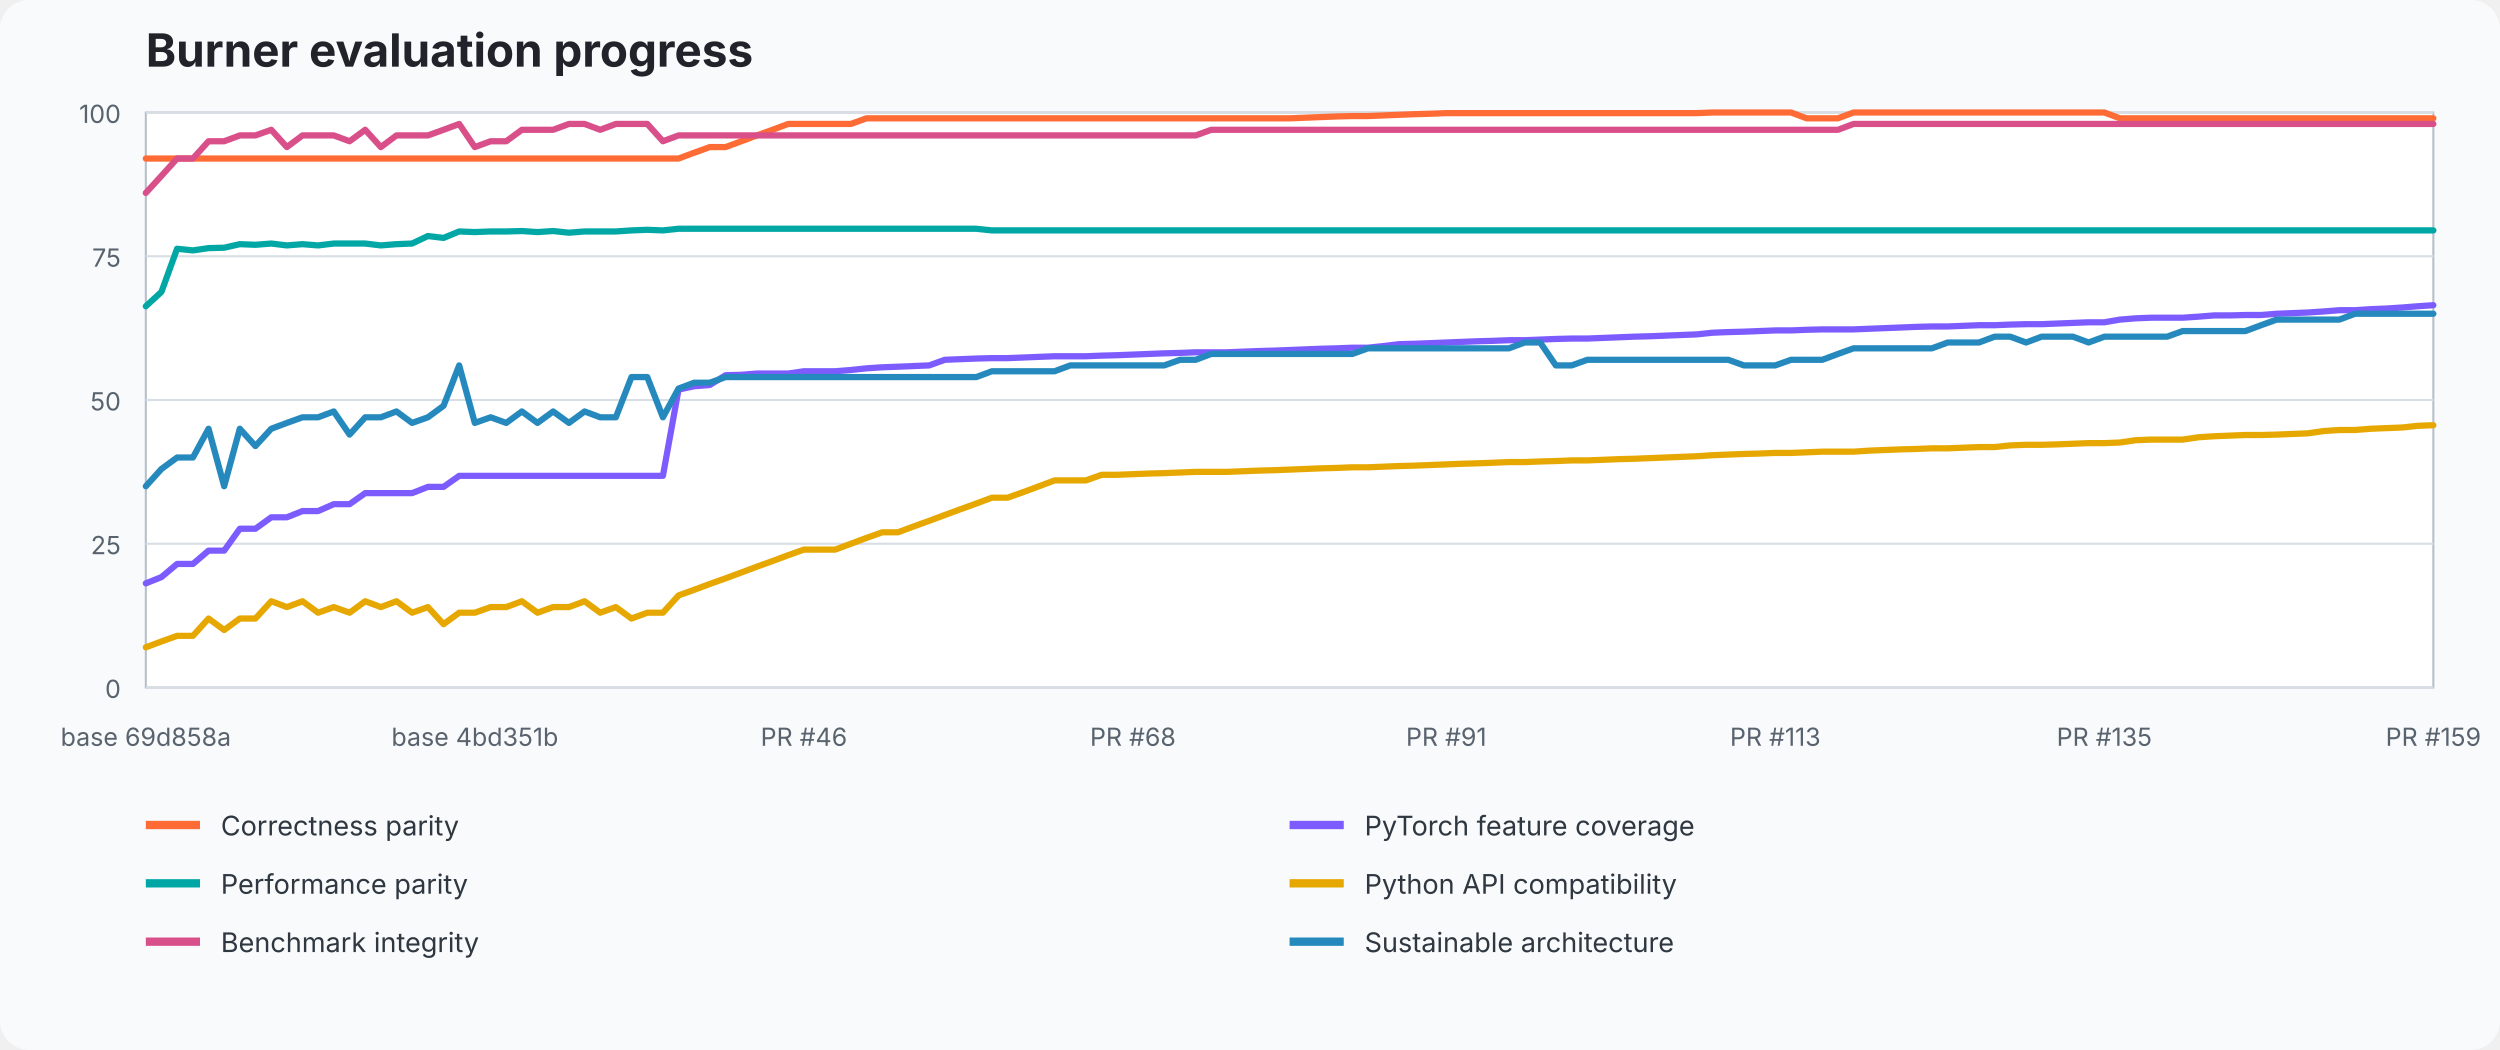
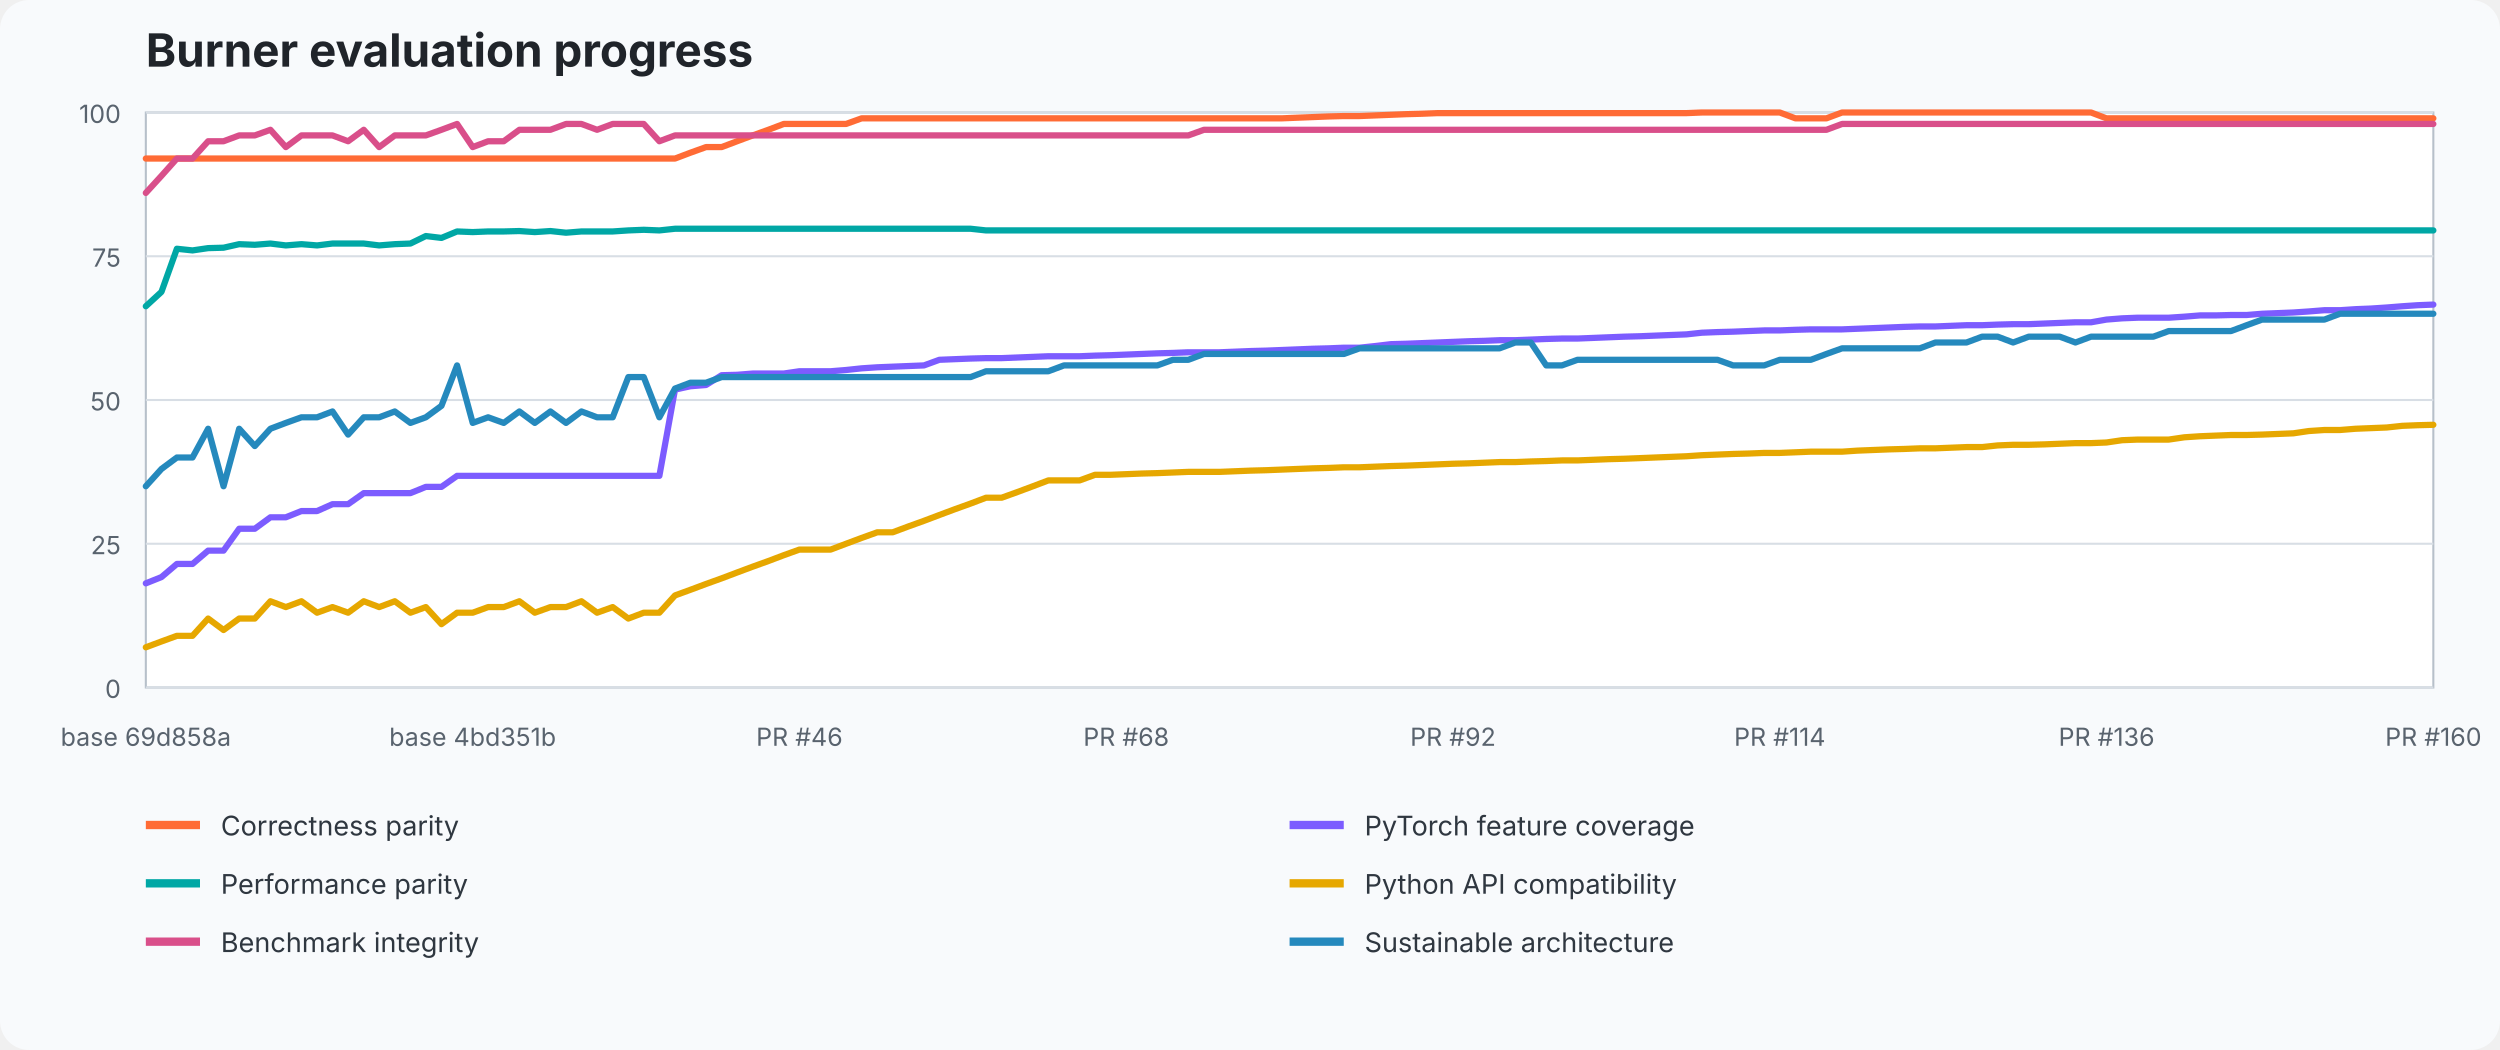
<svg xmlns="http://www.w3.org/2000/svg" width="1200" height="504" viewBox="0 0 1200 504" role="img" aria-labelledby="title desc">
  <style>text{font-family:ui-sans-serif,system-ui,-apple-system,BlinkMacSystemFont,"Segoe UI",sans-serif}.title{font-size:22px;font-weight:700;fill:#20242a}.axis{font-size:12px;fill:#59636e}.legend{font-size:13px;fill:#2f3740}.grid{stroke:#d8dee5;stroke-width:1}.plot{fill:#fff;stroke:#b7c0ca}</style>
  <rect width="100%" height="100%" fill="#f8fafc" rx="14" />
  <text x="70" y="32" class="title">Burner evaluation progress</text>
  <rect x="70" y="54" width="1098" height="276" class="plot" />
  <line x1="70" y1="330" x2="1168" y2="330" class="grid" />
  <text x="58" y="335" text-anchor="end" class="axis">0</text>
  <line x1="70" y1="261" x2="1168" y2="261" class="grid" />
  <text x="58" y="266" text-anchor="end" class="axis">25</text>
  <line x1="70" y1="192" x2="1168" y2="192" class="grid" />
  <text x="58" y="197" text-anchor="end" class="axis">50</text>
  <line x1="70" y1="123" x2="1168" y2="123" class="grid" />
  <text x="58" y="128" text-anchor="end" class="axis">75</text>
  <line x1="70" y1="54" x2="1168" y2="54" class="grid" />
  <text x="58" y="59" text-anchor="end" class="axis">100</text>
-   <polyline points="70.0,76.1 77.5,76.1 85.0,76.1 92.6,76.1 100.1,76.1 107.6,76.1 115.1,76.1 122.6,76.1 130.2,76.1 137.7,76.1 145.2,76.1 152.7,76.1 160.2,76.1 167.8,76.1 175.3,76.1 182.8,76.1 190.3,76.1 197.8,76.1 205.4,76.1 212.9,76.1 220.4,76.1 227.9,76.1 235.5,76.1 243.0,76.1 250.5,76.1 258.0,76.1 265.5,76.1 273.1,76.1 280.6,76.1 288.1,76.1 295.6,76.1 303.1,76.1 310.7,76.1 318.2,76.1 325.7,76.1 333.2,73.3 340.7,70.6 348.3,70.6 355.8,67.8 363.3,65.0 370.8,62.3 378.3,59.5 385.9,59.5 393.4,59.5 400.9,59.5 408.4,59.5 415.9,56.8 423.5,56.8 431.0,56.8 438.5,56.8 446.0,56.8 453.5,56.8 461.1,56.8 468.6,56.8 476.1,56.8 483.6,56.8 491.2,56.8 498.7,56.8 506.2,56.8 513.7,56.8 521.2,56.8 528.8,56.8 536.3,56.8 543.8,56.8 551.3,56.8 558.8,56.8 566.4,56.8 573.9,56.8 581.4,56.8 588.9,56.8 596.4,56.8 604.0,56.8 611.5,56.8 619.0,56.8 626.5,56.5 634.0,56.2 641.6,55.9 649.1,55.7 656.6,55.7 664.1,55.4 671.6,55.1 679.2,54.8 686.7,54.6 694.2,54.3 701.7,54.3 709.2,54.3 716.8,54.3 724.3,54.3 731.8,54.3 739.3,54.3 746.8,54.3 754.4,54.3 761.9,54.3 769.4,54.3 776.9,54.3 784.5,54.3 792.0,54.3 799.5,54.3 807.0,54.3 814.5,54.3 822.1,54.0 829.6,54.0 837.1,54.0 844.6,54.0 852.1,54.0 859.7,54.0 867.2,56.8 874.7,56.8 882.2,56.8 889.7,54.0 897.3,54.0 904.8,54.0 912.3,54.0 919.8,54.0 927.3,54.0 934.9,54.0 942.4,54.0 949.9,54.0 957.4,54.0 964.9,54.0 972.5,54.0 980.0,54.0 987.5,54.0 995.0,54.0 1002.5,54.0 1010.1,54.0 1017.6,56.8 1025.1,56.8 1032.6,56.8 1040.2,56.8 1047.7,56.8 1055.2,56.8 1062.7,56.8 1070.2,56.8 1077.8,56.8 1085.3,56.8 1092.8,56.8 1100.3,56.8 1107.8,56.8 1115.4,56.8 1122.9,56.8 1130.4,56.8 1137.9,56.8 1145.4,56.8 1153.0,56.8 1160.5,56.8 1168.0,56.8" fill="none" stroke="#ff6b35" stroke-width="3" stroke-linejoin="round" stroke-linecap="round" />
-   <polyline points="70.0,280.0 77.5,277.0 85.0,270.7 92.6,270.7 100.1,264.3 107.6,264.3 115.1,253.8 122.6,253.8 130.2,248.3 137.7,248.3 145.2,245.3 152.7,245.3 160.2,242.0 167.8,242.0 175.3,236.7 182.8,236.7 190.3,236.7 197.8,236.7 205.4,233.7 212.9,233.7 220.4,228.4 227.9,228.4 235.5,228.4 243.0,228.4 250.5,228.4 258.0,228.4 265.5,228.4 273.1,228.4 280.6,228.4 288.1,228.4 295.6,228.4 303.1,228.4 310.7,228.4 318.2,228.4 325.7,187.0 333.2,185.4 340.7,184.8 348.3,180.1 355.8,179.9 363.3,179.3 370.8,179.3 378.3,179.3 385.9,178.2 393.4,178.2 400.9,178.2 408.4,177.6 415.9,176.8 423.5,176.3 431.0,176.0 438.5,175.7 446.0,175.4 453.5,172.7 461.1,172.4 468.6,172.1 476.1,171.9 483.6,171.9 491.2,171.6 498.7,171.3 506.2,171.0 513.7,171.0 521.2,171.0 528.8,170.7 536.3,170.5 543.8,170.2 551.3,169.9 558.8,169.6 566.4,169.4 573.9,169.1 581.4,169.1 588.9,169.1 596.4,168.8 604.0,168.5 611.5,168.3 619.0,168.0 626.5,167.7 634.0,167.4 641.6,167.2 649.1,166.9 656.6,166.9 664.1,166.1 671.6,165.2 679.2,165.0 686.7,164.7 694.2,164.4 701.7,164.1 709.2,163.8 716.8,163.6 724.3,163.3 731.8,163.3 739.3,163.0 746.8,162.7 754.4,162.5 761.9,162.5 769.4,162.2 776.9,161.9 784.5,161.6 792.0,161.4 799.5,161.1 807.0,160.8 814.5,160.5 822.1,159.7 829.6,159.4 837.1,159.2 844.6,158.9 852.1,158.6 859.7,158.6 867.2,158.3 874.7,158.1 882.2,158.1 889.7,158.1 897.3,157.8 904.8,157.5 912.3,157.2 919.8,156.9 927.3,156.7 934.9,156.7 942.4,156.4 949.9,156.1 957.4,156.1 964.9,155.8 972.5,155.6 980.0,155.6 987.5,155.3 995.0,155.0 1002.5,154.7 1010.1,154.7 1017.6,153.4 1025.1,152.8 1032.6,152.5 1040.2,152.5 1047.7,152.5 1055.2,152.0 1062.7,151.4 1070.2,151.4 1077.8,151.2 1085.3,151.2 1092.8,150.6 1100.3,150.3 1107.8,150.0 1115.4,149.5 1122.9,148.9 1130.4,148.9 1137.9,148.4 1145.4,148.1 1153.0,147.6 1160.5,147.0 1168.0,146.5" fill="none" stroke="#7c5cff" stroke-width="3" stroke-linejoin="round" stroke-linecap="round" />
-   <polyline points="70.0,147.0 77.5,140.1 85.0,119.4 92.6,120.2 100.1,119.1 107.6,118.9 115.1,117.2 122.6,117.5 130.2,116.9 137.7,117.8 145.2,117.2 152.7,117.8 160.2,116.9 167.8,116.9 175.3,116.9 182.8,117.8 190.3,117.2 197.8,116.9 205.4,113.3 212.9,114.2 220.4,111.1 227.9,111.4 235.5,111.1 243.0,111.1 250.5,110.9 258.0,111.4 265.5,110.9 273.1,111.7 280.6,111.1 288.1,111.1 295.6,111.1 303.1,110.6 310.7,110.3 318.2,110.6 325.7,109.8 333.2,109.8 340.7,109.8 348.3,109.8 355.8,109.8 363.3,109.8 370.8,109.8 378.3,109.8 385.9,109.8 393.4,109.8 400.9,109.8 408.4,109.8 415.9,109.8 423.5,109.8 431.0,109.8 438.5,109.8 446.0,109.8 453.5,109.8 461.1,109.8 468.6,109.8 476.1,110.6 483.6,110.6 491.2,110.6 498.7,110.6 506.2,110.6 513.7,110.6 521.2,110.6 528.8,110.6 536.3,110.6 543.8,110.6 551.3,110.6 558.8,110.6 566.4,110.6 573.9,110.6 581.4,110.6 588.9,110.6 596.4,110.6 604.0,110.6 611.5,110.6 619.0,110.6 626.5,110.6 634.0,110.6 641.6,110.6 649.1,110.6 656.6,110.6 664.1,110.6 671.6,110.6 679.2,110.6 686.7,110.6 694.2,110.6 701.7,110.6 709.2,110.6 716.8,110.6 724.3,110.6 731.8,110.6 739.3,110.6 746.8,110.6 754.4,110.6 761.9,110.6 769.4,110.6 776.9,110.6 784.5,110.6 792.0,110.6 799.5,110.6 807.0,110.6 814.5,110.6 822.1,110.6 829.6,110.6 837.1,110.6 844.6,110.6 852.1,110.6 859.7,110.6 867.2,110.6 874.7,110.6 882.2,110.6 889.7,110.6 897.3,110.6 904.8,110.6 912.3,110.6 919.8,110.6 927.3,110.6 934.9,110.6 942.4,110.6 949.9,110.6 957.4,110.6 964.9,110.6 972.5,110.6 980.0,110.6 987.5,110.6 995.0,110.6 1002.5,110.6 1010.1,110.6 1017.6,110.6 1025.1,110.6 1032.6,110.6 1040.2,110.6 1047.7,110.6 1055.2,110.6 1062.7,110.6 1070.2,110.6 1077.8,110.6 1085.3,110.6 1092.8,110.6 1100.3,110.6 1107.8,110.6 1115.4,110.6 1122.9,110.6 1130.4,110.6 1137.9,110.6 1145.4,110.6 1153.0,110.6 1160.5,110.6 1168.0,110.6" fill="none" stroke="#00a7a5" stroke-width="3" stroke-linejoin="round" stroke-linecap="round" />
-   <polyline points="70.0,310.7 77.5,307.9 85.0,305.2 92.6,305.2 100.1,296.9 107.6,302.4 115.1,296.9 122.6,296.9 130.2,288.6 137.7,291.4 145.2,288.6 152.7,294.1 160.2,291.4 167.8,294.1 175.3,288.6 182.8,291.4 190.3,288.6 197.8,294.1 205.4,291.4 212.9,299.6 220.4,294.1 227.9,294.1 235.5,291.4 243.0,291.4 250.5,288.6 258.0,294.1 265.5,291.4 273.1,291.4 280.6,288.6 288.1,294.1 295.6,291.4 303.1,296.9 310.7,294.1 318.2,294.1 325.7,285.8 333.2,283.1 340.7,280.3 348.3,277.6 355.8,274.8 363.3,272.0 370.8,269.3 378.3,266.5 385.9,263.8 393.4,263.8 400.9,263.8 408.4,261.0 415.9,258.2 423.5,255.5 431.0,255.5 438.5,252.7 446.0,250.0 453.5,247.2 461.1,244.4 468.6,241.7 476.1,238.9 483.6,238.9 491.2,236.2 498.7,233.4 506.2,230.6 513.7,230.6 521.2,230.6 528.8,227.9 536.3,227.9 543.8,227.6 551.3,227.3 558.8,227.1 566.4,226.8 573.9,226.5 581.4,226.5 588.9,226.5 596.4,226.2 604.0,225.9 611.5,225.7 619.0,225.4 626.5,225.1 634.0,224.8 641.6,224.6 649.1,224.3 656.6,224.3 664.1,224.0 671.6,223.7 679.2,223.5 686.7,223.2 694.2,222.9 701.7,222.6 709.2,222.4 716.8,222.1 724.3,221.8 731.8,221.8 739.3,221.5 746.8,221.3 754.4,221.0 761.9,221.0 769.4,220.7 776.9,220.4 784.5,220.2 792.0,219.9 799.5,219.6 807.0,219.3 814.5,219.0 822.1,218.5 829.6,218.2 837.1,217.9 844.6,217.7 852.1,217.4 859.7,217.4 867.2,217.1 874.7,216.8 882.2,216.8 889.7,216.8 897.3,216.3 904.8,216.0 912.3,215.7 919.8,215.5 927.3,215.2 934.9,215.2 942.4,214.9 949.9,214.6 957.4,214.6 964.9,213.8 972.5,213.5 980.0,213.5 987.5,213.3 995.0,213.0 1002.5,212.7 1010.1,212.7 1017.6,212.4 1025.1,211.3 1032.6,211.0 1040.2,211.0 1047.7,211.0 1055.2,209.9 1062.7,209.4 1070.2,209.1 1077.8,208.8 1085.3,208.8 1092.8,208.6 1100.3,208.3 1107.8,208.0 1115.4,206.9 1122.9,206.4 1130.4,206.4 1137.9,205.8 1145.4,205.5 1153.0,205.2 1160.5,204.4 1168.0,204.1" fill="none" stroke="#e6a700" stroke-width="3" stroke-linejoin="round" stroke-linecap="round" />
-   <polyline points="70.0,92.6 77.5,84.4 85.0,76.1 92.6,76.1 100.1,67.8 107.6,67.8 115.1,65.0 122.6,65.0 130.2,62.3 137.7,70.6 145.2,65.0 152.7,65.0 160.2,65.0 167.8,67.8 175.3,62.3 182.8,70.6 190.3,65.0 197.8,65.0 205.4,65.0 212.9,62.3 220.4,59.5 227.9,70.6 235.5,67.8 243.0,67.8 250.5,62.3 258.0,62.3 265.5,62.3 273.1,59.5 280.6,59.5 288.1,62.3 295.6,59.5 303.1,59.5 310.7,59.5 318.2,67.8 325.7,65.0 333.2,65.0 340.7,65.0 348.3,65.0 355.8,65.0 363.3,65.0 370.8,65.0 378.3,65.0 385.9,65.0 393.4,65.0 400.9,65.0 408.4,65.0 415.9,65.0 423.5,65.0 431.0,65.0 438.5,65.0 446.0,65.0 453.5,65.0 461.1,65.0 468.6,65.0 476.1,65.0 483.6,65.0 491.2,65.0 498.7,65.0 506.2,65.0 513.7,65.0 521.2,65.0 528.8,65.0 536.3,65.0 543.8,65.0 551.3,65.0 558.8,65.0 566.4,65.0 573.9,65.0 581.4,62.3 588.9,62.3 596.4,62.3 604.0,62.3 611.5,62.3 619.0,62.3 626.5,62.3 634.0,62.3 641.6,62.3 649.1,62.3 656.6,62.3 664.1,62.3 671.6,62.3 679.2,62.3 686.7,62.3 694.2,62.3 701.7,62.3 709.2,62.3 716.8,62.3 724.3,62.3 731.8,62.3 739.3,62.3 746.8,62.3 754.4,62.3 761.9,62.3 769.4,62.3 776.9,62.3 784.5,62.3 792.0,62.3 799.5,62.3 807.0,62.3 814.5,62.3 822.1,62.3 829.6,62.3 837.1,62.3 844.6,62.3 852.1,62.3 859.7,62.3 867.2,62.3 874.7,62.3 882.2,62.3 889.7,59.5 897.3,59.5 904.8,59.5 912.3,59.5 919.8,59.5 927.3,59.5 934.9,59.5 942.4,59.5 949.9,59.5 957.4,59.5 964.9,59.5 972.5,59.5 980.0,59.5 987.5,59.5 995.0,59.5 1002.5,59.5 1010.1,59.5 1017.6,59.5 1025.1,59.5 1032.6,59.5 1040.2,59.5 1047.7,59.5 1055.2,59.5 1062.7,59.5 1070.2,59.5 1077.8,59.5 1085.3,59.5 1092.8,59.5 1100.3,59.5 1107.8,59.5 1115.4,59.5 1122.9,59.5 1130.4,59.5 1137.9,59.5 1145.4,59.5 1153.0,59.5 1160.5,59.5 1168.0,59.5" fill="none" stroke="#d94f8a" stroke-width="3" stroke-linejoin="round" stroke-linecap="round" />
-   <polyline points="70.0,233.4 77.5,225.1 85.0,219.6 92.6,219.6 100.1,205.8 107.6,233.4 115.1,205.8 122.6,214.1 130.2,205.8 137.7,203.0 145.2,200.3 152.7,200.3 160.2,197.5 167.8,208.6 175.3,200.3 182.8,200.3 190.3,197.5 197.8,203.0 205.4,200.3 212.9,194.8 220.4,175.4 227.9,203.0 235.5,200.3 243.0,203.0 250.5,197.5 258.0,203.0 265.5,197.5 273.1,203.0 280.6,197.5 288.1,200.3 295.6,200.3 303.1,181.0 310.7,181.0 318.2,200.3 325.7,186.5 333.2,183.7 340.7,183.7 348.3,181.0 355.8,181.0 363.3,181.0 370.8,181.0 378.3,181.0 385.9,181.0 393.4,181.0 400.9,181.0 408.4,181.0 415.9,181.0 423.5,181.0 431.0,181.0 438.5,181.0 446.0,181.0 453.5,181.0 461.1,181.0 468.6,181.0 476.1,178.2 483.6,178.2 491.2,178.2 498.7,178.2 506.2,178.2 513.7,175.4 521.2,175.4 528.8,175.4 536.3,175.4 543.8,175.4 551.3,175.4 558.8,175.4 566.4,172.7 573.9,172.7 581.4,169.9 588.9,169.9 596.4,169.9 604.0,169.9 611.5,169.9 619.0,169.9 626.5,169.9 634.0,169.9 641.6,169.9 649.1,169.9 656.6,167.2 664.1,167.2 671.6,167.2 679.2,167.2 686.7,167.2 694.2,167.2 701.7,167.2 709.2,167.2 716.8,167.2 724.3,167.2 731.8,164.4 739.3,164.4 746.8,175.4 754.4,175.4 761.9,172.7 769.4,172.7 776.9,172.7 784.5,172.7 792.0,172.7 799.5,172.7 807.0,172.7 814.5,172.7 822.1,172.7 829.6,172.7 837.1,175.4 844.6,175.4 852.1,175.4 859.7,172.7 867.2,172.7 874.7,172.7 882.2,169.9 889.7,167.2 897.3,167.2 904.8,167.2 912.3,167.2 919.8,167.2 927.3,167.2 934.9,164.4 942.4,164.4 949.9,164.4 957.4,161.6 964.9,161.6 972.5,164.4 980.0,161.6 987.5,161.6 995.0,161.6 1002.5,164.4 1010.1,161.6 1017.6,161.6 1025.1,161.6 1032.6,161.6 1040.2,161.6 1047.7,158.9 1055.2,158.9 1062.7,158.9 1070.2,158.9 1077.8,158.9 1085.3,156.1 1092.8,153.4 1100.3,153.4 1107.8,153.4 1115.4,153.4 1122.9,153.4 1130.4,150.6 1137.9,150.6 1145.4,150.6 1153.0,150.6 1160.5,150.6 1168.0,150.6" fill="none" stroke="#2589bd" stroke-width="3" stroke-linejoin="round" stroke-linecap="round" />
+   <polyline points="70.0,76.1 77.5,76.1 84.9,76.1 92.4,76.1 99.9,76.1 107.3,76.1 114.8,76.1 122.3,76.1 129.8,76.1 137.2,76.1 144.7,76.1 152.2,76.1 159.6,76.1 167.1,76.1 174.6,76.1 182.0,76.1 189.5,76.1 197.0,76.1 204.4,76.1 211.9,76.1 219.4,76.1 226.9,76.1 234.3,76.1 241.8,76.1 249.3,76.1 256.7,76.1 264.2,76.1 271.7,76.1 279.1,76.1 286.6,76.1 294.1,76.1 301.6,76.1 309.0,76.1 316.5,76.1 324.0,76.1 331.4,73.3 338.9,70.6 346.4,70.6 353.8,67.8 361.3,65.0 368.8,62.3 376.2,59.5 383.7,59.5 391.2,59.5 398.7,59.5 406.1,59.5 413.6,56.8 421.1,56.8 428.5,56.8 436.0,56.8 443.5,56.8 450.9,56.8 458.4,56.8 465.9,56.8 473.3,56.8 480.8,56.8 488.3,56.8 495.8,56.8 503.2,56.8 510.7,56.8 518.2,56.8 525.6,56.8 533.1,56.8 540.6,56.8 548.0,56.8 555.5,56.8 563.0,56.8 570.4,56.8 577.9,56.8 585.4,56.8 592.9,56.8 600.3,56.8 607.8,56.8 615.3,56.8 622.7,56.5 630.2,56.2 637.7,55.9 645.1,55.7 652.6,55.7 660.1,55.4 667.6,55.1 675.0,54.8 682.5,54.6 690.0,54.3 697.4,54.3 704.9,54.3 712.4,54.3 719.8,54.3 727.3,54.3 734.8,54.3 742.2,54.3 749.7,54.3 757.2,54.3 764.7,54.3 772.1,54.3 779.6,54.3 787.1,54.3 794.5,54.3 802.0,54.3 809.5,54.3 816.9,54.0 824.4,54.0 831.9,54.0 839.3,54.0 846.8,54.0 854.3,54.0 861.8,56.8 869.2,56.8 876.7,56.8 884.2,54.0 891.6,54.0 899.1,54.0 906.6,54.0 914.0,54.0 921.5,54.0 929.0,54.0 936.4,54.0 943.9,54.0 951.4,54.0 958.9,54.0 966.3,54.0 973.8,54.0 981.3,54.0 988.7,54.0 996.2,54.0 1003.7,54.0 1011.1,56.8 1018.6,56.8 1026.1,56.8 1033.6,56.8 1041.0,56.8 1048.5,56.8 1056.0,56.8 1063.4,56.8 1070.9,56.8 1078.4,56.8 1085.8,56.8 1093.3,56.8 1100.8,56.8 1108.2,56.8 1115.7,56.8 1123.2,56.8 1130.7,56.8 1138.1,56.8 1145.6,56.8 1153.1,56.8 1160.5,56.8 1168.0,56.8" fill="none" stroke="#ff6b35" stroke-width="3" stroke-linejoin="round" stroke-linecap="round" />
+   <polyline points="70.0,280.0 77.5,277.0 84.9,270.7 92.4,270.7 99.9,264.3 107.3,264.3 114.8,253.8 122.3,253.8 129.8,248.3 137.2,248.3 144.7,245.3 152.2,245.3 159.6,242.0 167.1,242.0 174.6,236.7 182.0,236.7 189.5,236.7 197.0,236.7 204.4,233.7 211.9,233.7 219.4,228.4 226.9,228.4 234.3,228.4 241.8,228.4 249.3,228.4 256.7,228.4 264.2,228.4 271.7,228.4 279.1,228.4 286.6,228.4 294.1,228.4 301.6,228.4 309.0,228.4 316.5,228.4 324.0,187.0 331.4,185.4 338.9,184.8 346.4,180.1 353.8,179.9 361.3,179.3 368.8,179.3 376.2,179.3 383.7,178.2 391.2,178.2 398.7,178.2 406.1,177.6 413.6,176.8 421.1,176.3 428.5,176.0 436.0,175.7 443.5,175.4 450.9,172.7 458.4,172.4 465.9,172.1 473.3,171.9 480.8,171.9 488.3,171.6 495.8,171.3 503.2,171.0 510.7,171.0 518.2,171.0 525.6,170.7 533.1,170.5 540.6,170.2 548.0,169.9 555.5,169.6 563.0,169.4 570.4,169.1 577.9,169.1 585.4,169.1 592.9,168.8 600.3,168.5 607.8,168.3 615.3,168.0 622.7,167.7 630.2,167.4 637.7,167.2 645.1,166.9 652.6,166.9 660.1,166.1 667.6,165.2 675.0,165.0 682.5,164.7 690.0,164.4 697.4,164.1 704.9,163.8 712.4,163.6 719.8,163.3 727.3,163.3 734.8,163.0 742.2,162.7 749.7,162.5 757.2,162.5 764.7,162.2 772.1,161.9 779.6,161.6 787.1,161.4 794.5,161.1 802.0,160.8 809.5,160.5 816.9,159.7 824.4,159.4 831.9,159.2 839.3,158.9 846.8,158.6 854.3,158.6 861.8,158.3 869.2,158.1 876.7,158.1 884.2,158.1 891.6,157.8 899.1,157.5 906.6,157.2 914.0,156.9 921.5,156.7 929.0,156.7 936.4,156.4 943.9,156.1 951.4,156.1 958.9,155.8 966.3,155.6 973.8,155.6 981.3,155.3 988.7,155.0 996.2,154.7 1003.7,154.7 1011.1,153.4 1018.6,152.8 1026.1,152.5 1033.6,152.5 1041.0,152.5 1048.5,152.0 1056.0,151.4 1063.4,151.4 1070.9,151.2 1078.4,151.2 1085.8,150.6 1093.3,150.3 1100.8,150.0 1108.2,149.5 1115.7,148.9 1123.2,148.9 1130.7,148.4 1138.1,148.1 1145.6,147.6 1153.1,147.0 1160.5,146.5 1168.0,146.2" fill="none" stroke="#7c5cff" stroke-width="3" stroke-linejoin="round" stroke-linecap="round" />
+   <polyline points="70.0,147.0 77.5,140.1 84.9,119.4 92.4,120.2 99.9,119.1 107.3,118.9 114.8,117.2 122.3,117.5 129.8,116.9 137.2,117.8 144.7,117.2 152.2,117.8 159.6,116.9 167.1,116.9 174.6,116.9 182.0,117.8 189.5,117.2 197.0,116.9 204.4,113.3 211.9,114.2 219.4,111.1 226.9,111.4 234.3,111.1 241.8,111.1 249.3,110.9 256.7,111.4 264.2,110.9 271.7,111.7 279.1,111.1 286.6,111.1 294.1,111.1 301.6,110.6 309.0,110.3 316.5,110.6 324.0,109.8 331.4,109.8 338.9,109.8 346.4,109.8 353.8,109.8 361.3,109.8 368.8,109.8 376.2,109.8 383.7,109.8 391.2,109.8 398.7,109.8 406.1,109.8 413.6,109.8 421.1,109.8 428.5,109.8 436.0,109.8 443.5,109.8 450.9,109.8 458.4,109.8 465.9,109.8 473.3,110.6 480.8,110.6 488.3,110.6 495.8,110.6 503.2,110.6 510.7,110.6 518.2,110.6 525.6,110.6 533.1,110.6 540.6,110.6 548.0,110.6 555.5,110.6 563.0,110.6 570.4,110.6 577.9,110.6 585.4,110.6 592.9,110.6 600.3,110.6 607.8,110.6 615.3,110.6 622.7,110.6 630.2,110.6 637.7,110.6 645.1,110.6 652.6,110.6 660.1,110.6 667.6,110.6 675.0,110.6 682.5,110.6 690.0,110.6 697.4,110.6 704.9,110.6 712.4,110.6 719.8,110.6 727.3,110.6 734.8,110.6 742.2,110.6 749.7,110.6 757.2,110.6 764.7,110.6 772.1,110.6 779.6,110.6 787.1,110.6 794.5,110.6 802.0,110.6 809.5,110.6 816.9,110.6 824.4,110.6 831.9,110.6 839.3,110.6 846.8,110.6 854.3,110.6 861.8,110.6 869.2,110.6 876.7,110.6 884.2,110.6 891.6,110.6 899.1,110.6 906.6,110.6 914.0,110.6 921.5,110.6 929.0,110.6 936.4,110.6 943.9,110.6 951.4,110.6 958.9,110.6 966.3,110.6 973.8,110.6 981.3,110.6 988.7,110.6 996.2,110.6 1003.7,110.6 1011.1,110.6 1018.6,110.6 1026.1,110.6 1033.6,110.6 1041.0,110.6 1048.5,110.6 1056.0,110.6 1063.4,110.6 1070.9,110.6 1078.4,110.6 1085.8,110.6 1093.3,110.6 1100.8,110.6 1108.2,110.6 1115.7,110.6 1123.2,110.6 1130.7,110.6 1138.1,110.6 1145.6,110.6 1153.1,110.6 1160.5,110.6 1168.0,110.6" fill="none" stroke="#00a7a5" stroke-width="3" stroke-linejoin="round" stroke-linecap="round" />
+   <polyline points="70.0,310.7 77.5,307.9 84.9,305.2 92.4,305.2 99.9,296.9 107.3,302.4 114.8,296.9 122.3,296.9 129.8,288.6 137.2,291.4 144.7,288.6 152.2,294.1 159.6,291.4 167.1,294.1 174.6,288.6 182.0,291.4 189.5,288.6 197.0,294.1 204.4,291.4 211.9,299.6 219.4,294.1 226.9,294.1 234.3,291.4 241.8,291.4 249.3,288.6 256.7,294.1 264.2,291.4 271.7,291.4 279.1,288.6 286.6,294.1 294.1,291.4 301.6,296.9 309.0,294.1 316.5,294.1 324.0,285.8 331.4,283.1 338.9,280.3 346.4,277.6 353.8,274.8 361.3,272.0 368.8,269.3 376.2,266.5 383.7,263.8 391.2,263.8 398.7,263.8 406.1,261.0 413.6,258.2 421.1,255.5 428.5,255.5 436.0,252.7 443.5,250.0 450.9,247.2 458.4,244.4 465.9,241.7 473.3,238.9 480.8,238.9 488.3,236.2 495.8,233.4 503.2,230.6 510.7,230.6 518.2,230.6 525.6,227.9 533.1,227.9 540.6,227.6 548.0,227.3 555.5,227.1 563.0,226.8 570.4,226.5 577.9,226.5 585.4,226.5 592.9,226.2 600.3,225.9 607.8,225.7 615.3,225.4 622.7,225.1 630.2,224.8 637.7,224.6 645.1,224.3 652.6,224.3 660.1,224.0 667.6,223.7 675.0,223.5 682.5,223.2 690.0,222.9 697.4,222.6 704.9,222.4 712.4,222.1 719.8,221.8 727.3,221.8 734.8,221.5 742.2,221.3 749.7,221.0 757.2,221.0 764.7,220.7 772.1,220.4 779.6,220.2 787.1,219.9 794.5,219.6 802.0,219.3 809.5,219.0 816.9,218.5 824.4,218.2 831.9,217.9 839.3,217.7 846.8,217.4 854.3,217.4 861.8,217.1 869.2,216.8 876.7,216.8 884.2,216.8 891.6,216.3 899.1,216.0 906.6,215.7 914.0,215.5 921.5,215.2 929.0,215.2 936.4,214.9 943.9,214.6 951.4,214.6 958.9,213.8 966.3,213.5 973.8,213.5 981.3,213.3 988.7,213.0 996.2,212.7 1003.7,212.7 1011.1,212.4 1018.6,211.3 1026.1,211.0 1033.6,211.0 1041.0,211.0 1048.5,209.9 1056.0,209.4 1063.4,209.1 1070.9,208.8 1078.4,208.8 1085.8,208.6 1093.3,208.3 1100.8,208.0 1108.2,206.9 1115.7,206.4 1123.2,206.4 1130.7,205.8 1138.1,205.5 1145.6,205.2 1153.1,204.4 1160.5,204.1 1168.0,203.9" fill="none" stroke="#e6a700" stroke-width="3" stroke-linejoin="round" stroke-linecap="round" />
+   <polyline points="70.0,92.6 77.5,84.4 84.9,76.1 92.4,76.1 99.9,67.8 107.3,67.8 114.8,65.0 122.3,65.0 129.8,62.3 137.2,70.6 144.7,65.0 152.2,65.0 159.6,65.0 167.1,67.8 174.6,62.3 182.0,70.6 189.5,65.0 197.0,65.0 204.4,65.0 211.9,62.3 219.4,59.5 226.9,70.6 234.3,67.8 241.8,67.8 249.3,62.3 256.7,62.3 264.2,62.3 271.7,59.5 279.1,59.5 286.6,62.3 294.1,59.5 301.6,59.5 309.0,59.5 316.5,67.8 324.0,65.0 331.4,65.0 338.9,65.0 346.4,65.0 353.8,65.0 361.3,65.0 368.8,65.0 376.2,65.0 383.7,65.0 391.2,65.0 398.7,65.0 406.1,65.0 413.6,65.0 421.1,65.0 428.5,65.0 436.0,65.0 443.5,65.0 450.9,65.0 458.4,65.0 465.9,65.0 473.3,65.0 480.8,65.0 488.3,65.0 495.8,65.0 503.2,65.0 510.7,65.0 518.2,65.0 525.6,65.0 533.1,65.0 540.6,65.0 548.0,65.0 555.5,65.0 563.0,65.0 570.4,65.0 577.9,62.3 585.4,62.3 592.9,62.3 600.3,62.3 607.8,62.3 615.3,62.3 622.7,62.3 630.2,62.3 637.7,62.3 645.1,62.3 652.6,62.3 660.1,62.3 667.6,62.3 675.0,62.3 682.5,62.3 690.0,62.3 697.4,62.3 704.9,62.3 712.4,62.3 719.8,62.3 727.3,62.3 734.8,62.3 742.2,62.3 749.7,62.3 757.2,62.3 764.7,62.3 772.1,62.3 779.6,62.3 787.1,62.3 794.5,62.3 802.0,62.3 809.5,62.3 816.9,62.3 824.4,62.3 831.9,62.3 839.3,62.3 846.8,62.3 854.3,62.3 861.8,62.3 869.2,62.3 876.7,62.3 884.2,59.5 891.6,59.5 899.1,59.5 906.6,59.5 914.0,59.5 921.5,59.5 929.0,59.5 936.4,59.5 943.9,59.5 951.4,59.5 958.9,59.5 966.3,59.5 973.8,59.5 981.3,59.5 988.7,59.5 996.2,59.5 1003.7,59.5 1011.1,59.5 1018.6,59.5 1026.1,59.5 1033.6,59.5 1041.0,59.5 1048.5,59.5 1056.0,59.5 1063.4,59.5 1070.9,59.5 1078.4,59.5 1085.8,59.5 1093.3,59.5 1100.8,59.5 1108.2,59.5 1115.7,59.5 1123.2,59.5 1130.7,59.5 1138.1,59.5 1145.6,59.5 1153.1,59.5 1160.5,59.5 1168.0,59.5" fill="none" stroke="#d94f8a" stroke-width="3" stroke-linejoin="round" stroke-linecap="round" />
+   <polyline points="70.0,233.4 77.5,225.1 84.9,219.6 92.4,219.6 99.9,205.8 107.3,233.4 114.8,205.8 122.3,214.1 129.8,205.8 137.2,203.0 144.7,200.3 152.2,200.3 159.6,197.5 167.1,208.6 174.6,200.3 182.0,200.3 189.5,197.5 197.0,203.0 204.4,200.3 211.9,194.8 219.4,175.4 226.9,203.0 234.3,200.3 241.8,203.0 249.3,197.5 256.7,203.0 264.2,197.5 271.7,203.0 279.1,197.5 286.6,200.3 294.1,200.3 301.6,181.0 309.0,181.0 316.5,200.3 324.0,186.5 331.4,183.7 338.9,183.7 346.4,181.0 353.8,181.0 361.3,181.0 368.8,181.0 376.2,181.0 383.7,181.0 391.2,181.0 398.7,181.0 406.1,181.0 413.6,181.0 421.1,181.0 428.5,181.0 436.0,181.0 443.5,181.0 450.9,181.0 458.4,181.0 465.9,181.0 473.3,178.2 480.8,178.2 488.3,178.2 495.8,178.2 503.2,178.2 510.7,175.4 518.2,175.4 525.6,175.4 533.1,175.4 540.6,175.4 548.0,175.4 555.5,175.4 563.0,172.7 570.4,172.7 577.9,169.9 585.4,169.9 592.9,169.9 600.3,169.9 607.8,169.9 615.3,169.9 622.7,169.9 630.2,169.9 637.7,169.9 645.1,169.9 652.6,167.2 660.1,167.2 667.6,167.2 675.0,167.2 682.5,167.2 690.0,167.2 697.4,167.2 704.9,167.2 712.4,167.2 719.8,167.2 727.3,164.4 734.8,164.4 742.2,175.4 749.7,175.4 757.2,172.7 764.7,172.7 772.1,172.7 779.6,172.7 787.1,172.7 794.5,172.7 802.0,172.7 809.5,172.7 816.9,172.7 824.4,172.7 831.9,175.4 839.3,175.4 846.8,175.4 854.3,172.7 861.8,172.7 869.2,172.7 876.7,169.9 884.2,167.2 891.6,167.2 899.1,167.2 906.6,167.2 914.0,167.2 921.5,167.2 929.0,164.4 936.4,164.4 943.9,164.4 951.4,161.6 958.9,161.6 966.3,164.4 973.8,161.6 981.3,161.6 988.7,161.6 996.2,164.4 1003.7,161.6 1011.1,161.6 1018.6,161.6 1026.1,161.6 1033.6,161.6 1041.0,158.9 1048.5,158.9 1056.0,158.9 1063.4,158.9 1070.9,158.9 1078.4,156.1 1085.8,153.4 1093.3,153.4 1100.8,153.4 1108.2,153.4 1115.7,153.4 1123.2,150.6 1130.7,150.6 1138.1,150.6 1145.6,150.6 1153.1,150.6 1160.5,150.6 1168.0,150.6" fill="none" stroke="#2589bd" stroke-width="3" stroke-linejoin="round" stroke-linecap="round" />
  <text x="70" y="358" text-anchor="middle" class="axis">base 69d858a</text>
-   <text x="227.932" y="358" text-anchor="middle" class="axis">base 4bd351b</text>
-   <text x="385.863" y="358" text-anchor="middle" class="axis">PR #46</text>
-   <text x="543.795" y="358" text-anchor="middle" class="axis">PR #68</text>
-   <text x="694.205" y="358" text-anchor="middle" class="axis">PR #91</text>
-   <text x="852.137" y="358" text-anchor="middle" class="axis">PR #113</text>
-   <text x="1010.068" y="358" text-anchor="middle" class="axis">PR #135</text>
-   <text x="1168" y="358" text-anchor="middle" class="axis">PR #159</text>
+   <text x="226.857" y="358" text-anchor="middle" class="axis">base 4bd351b</text>
+   <text x="383.714" y="358" text-anchor="middle" class="axis">PR #46</text>
+   <text x="540.571" y="358" text-anchor="middle" class="axis">PR #68</text>
+   <text x="697.429" y="358" text-anchor="middle" class="axis">PR #92</text>
+   <text x="854.286" y="358" text-anchor="middle" class="axis">PR #114</text>
+   <text x="1011.143" y="358" text-anchor="middle" class="axis">PR #136</text>
+   <text x="1168" y="358" text-anchor="middle" class="axis">PR #160</text>
  <line x1="70" y1="396" x2="96" y2="396" stroke="#ff6b35" stroke-width="4" />
  <text x="106" y="401" class="legend">Correctness parity</text>
  <line x1="619" y1="396" x2="645" y2="396" stroke="#7c5cff" stroke-width="4" />
  <text x="655" y="401" class="legend">PyTorch feature coverage</text>
  <line x1="70" y1="424" x2="96" y2="424" stroke="#00a7a5" stroke-width="4" />
  <text x="106" y="429" class="legend">Performance parity</text>
  <line x1="619" y1="424" x2="645" y2="424" stroke="#e6a700" stroke-width="4" />
  <text x="655" y="429" class="legend">Python API compatibility</text>
  <line x1="70" y1="452" x2="96" y2="452" stroke="#d94f8a" stroke-width="4" />
  <text x="106" y="457" class="legend">Benchmark integrity</text>
  <line x1="619" y1="452" x2="645" y2="452" stroke="#2589bd" stroke-width="4" />
  <text x="655" y="457" class="legend">Sustainable architecture</text>
</svg>
